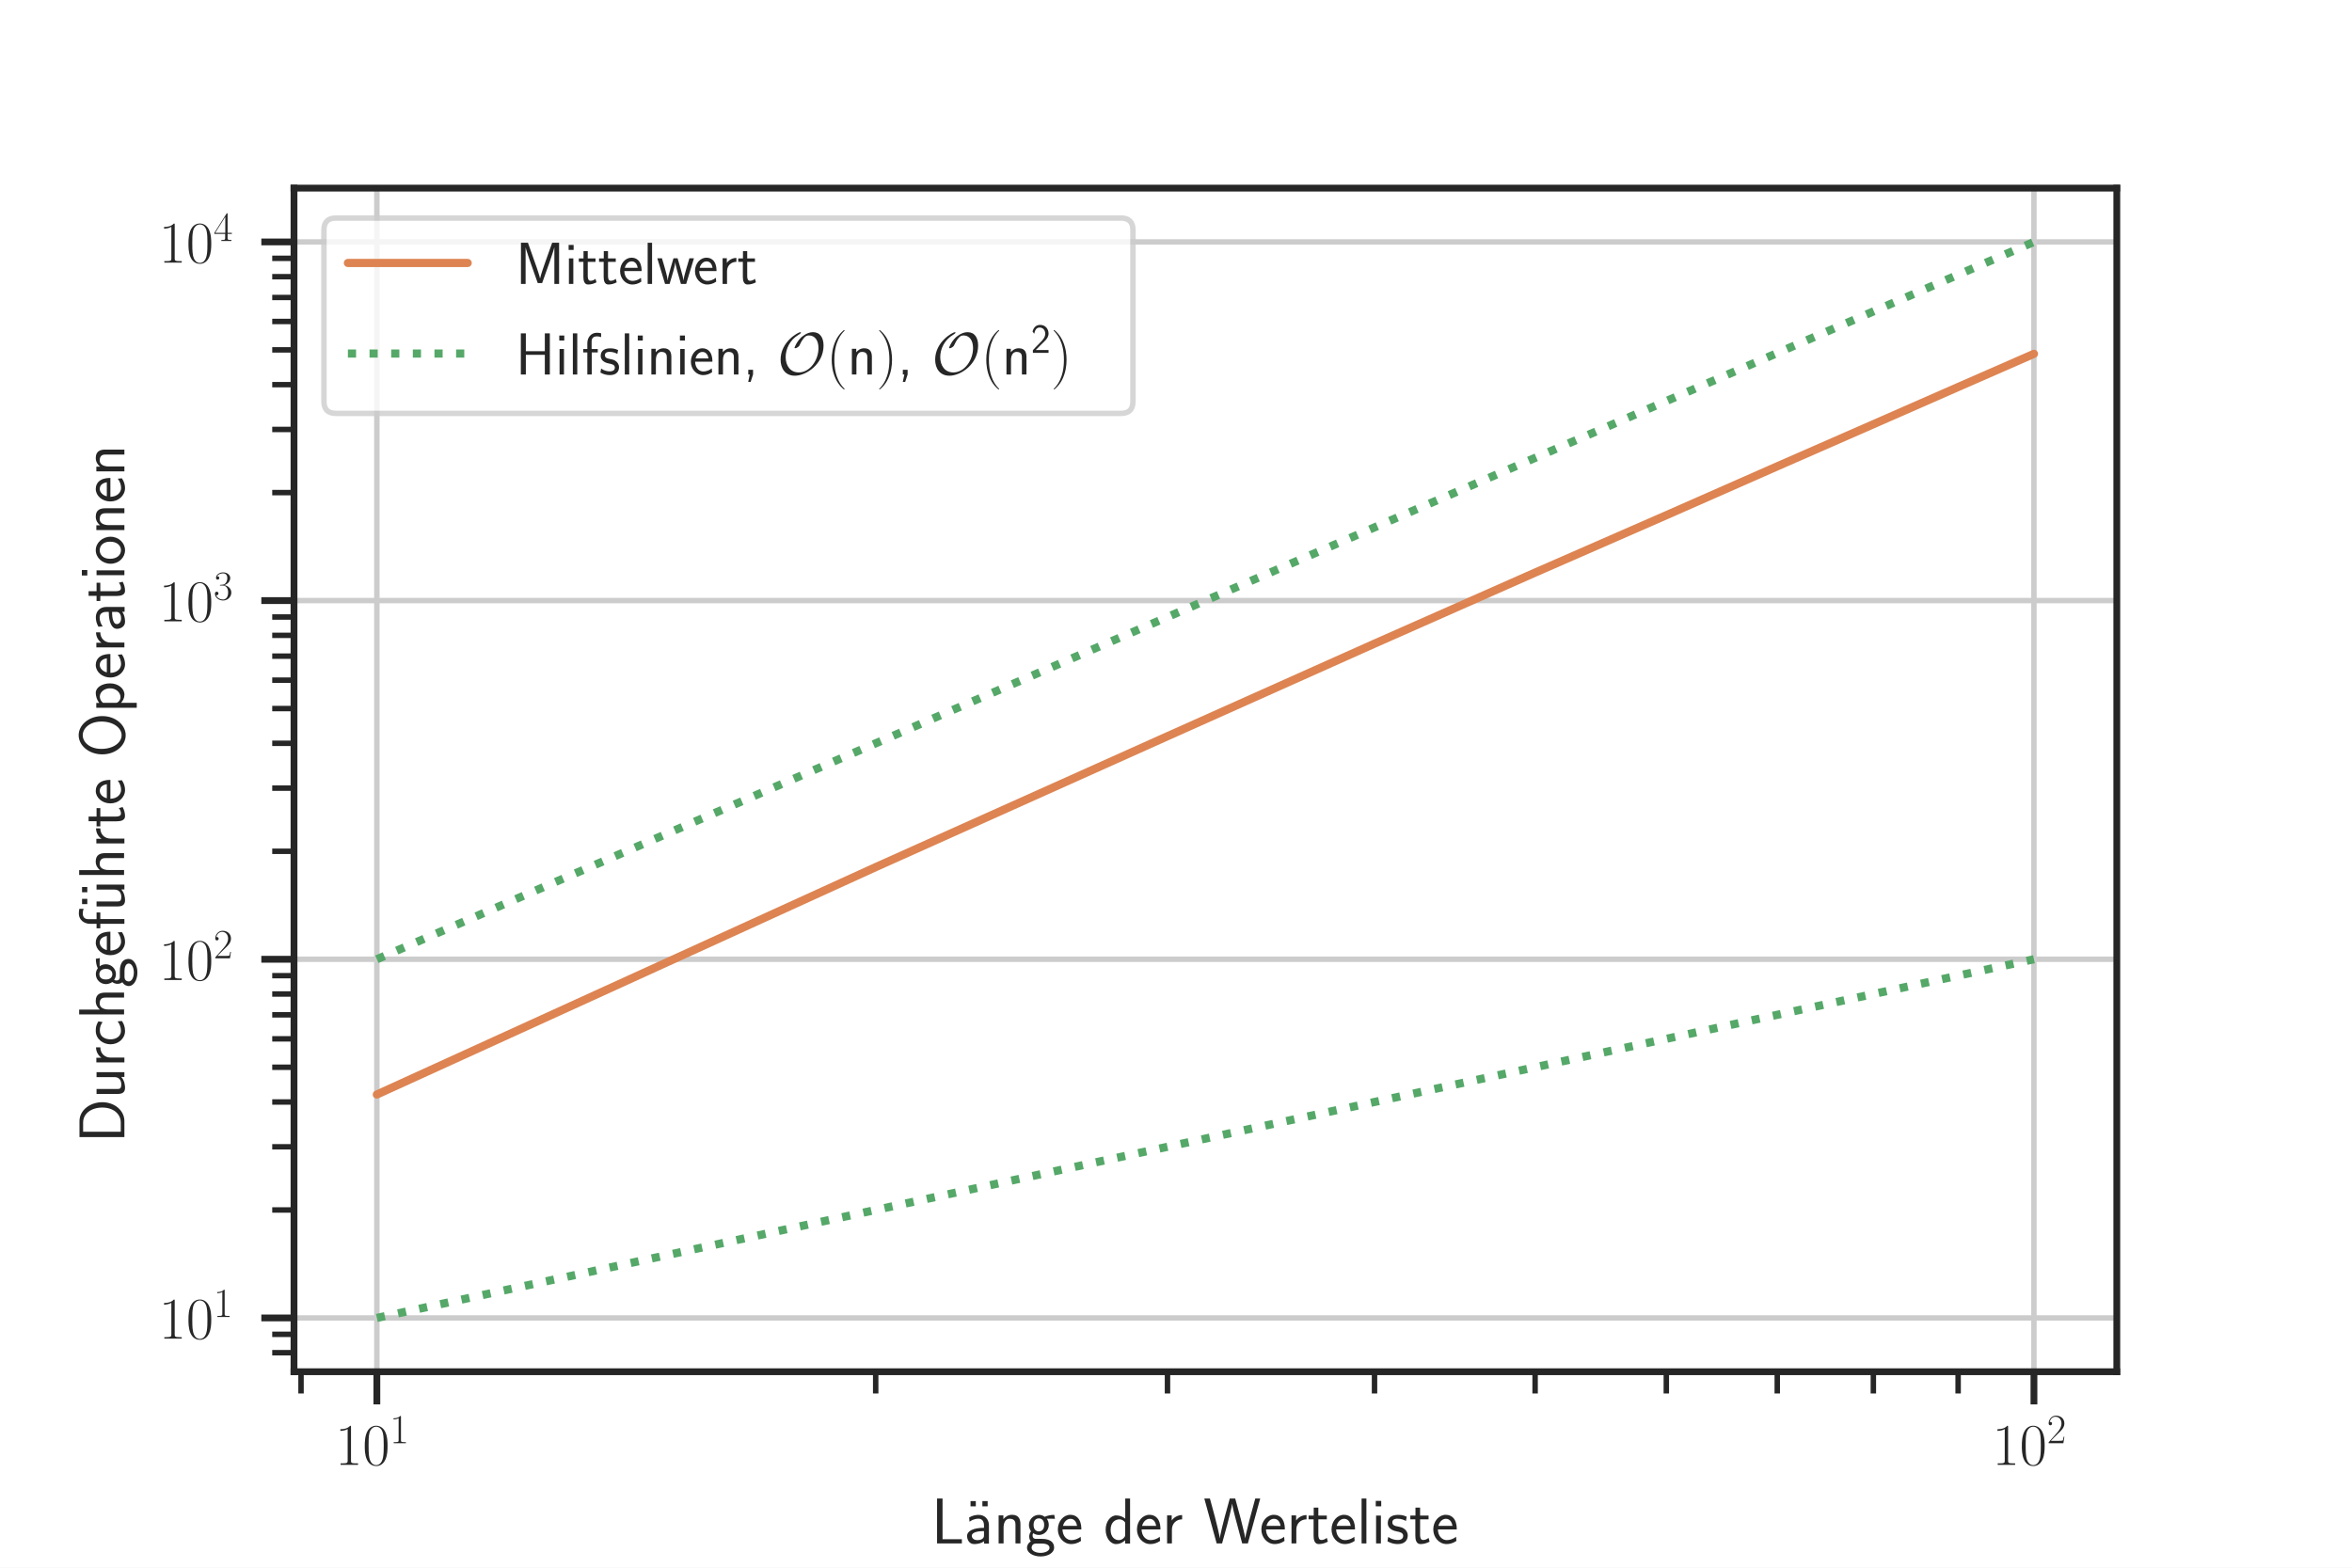
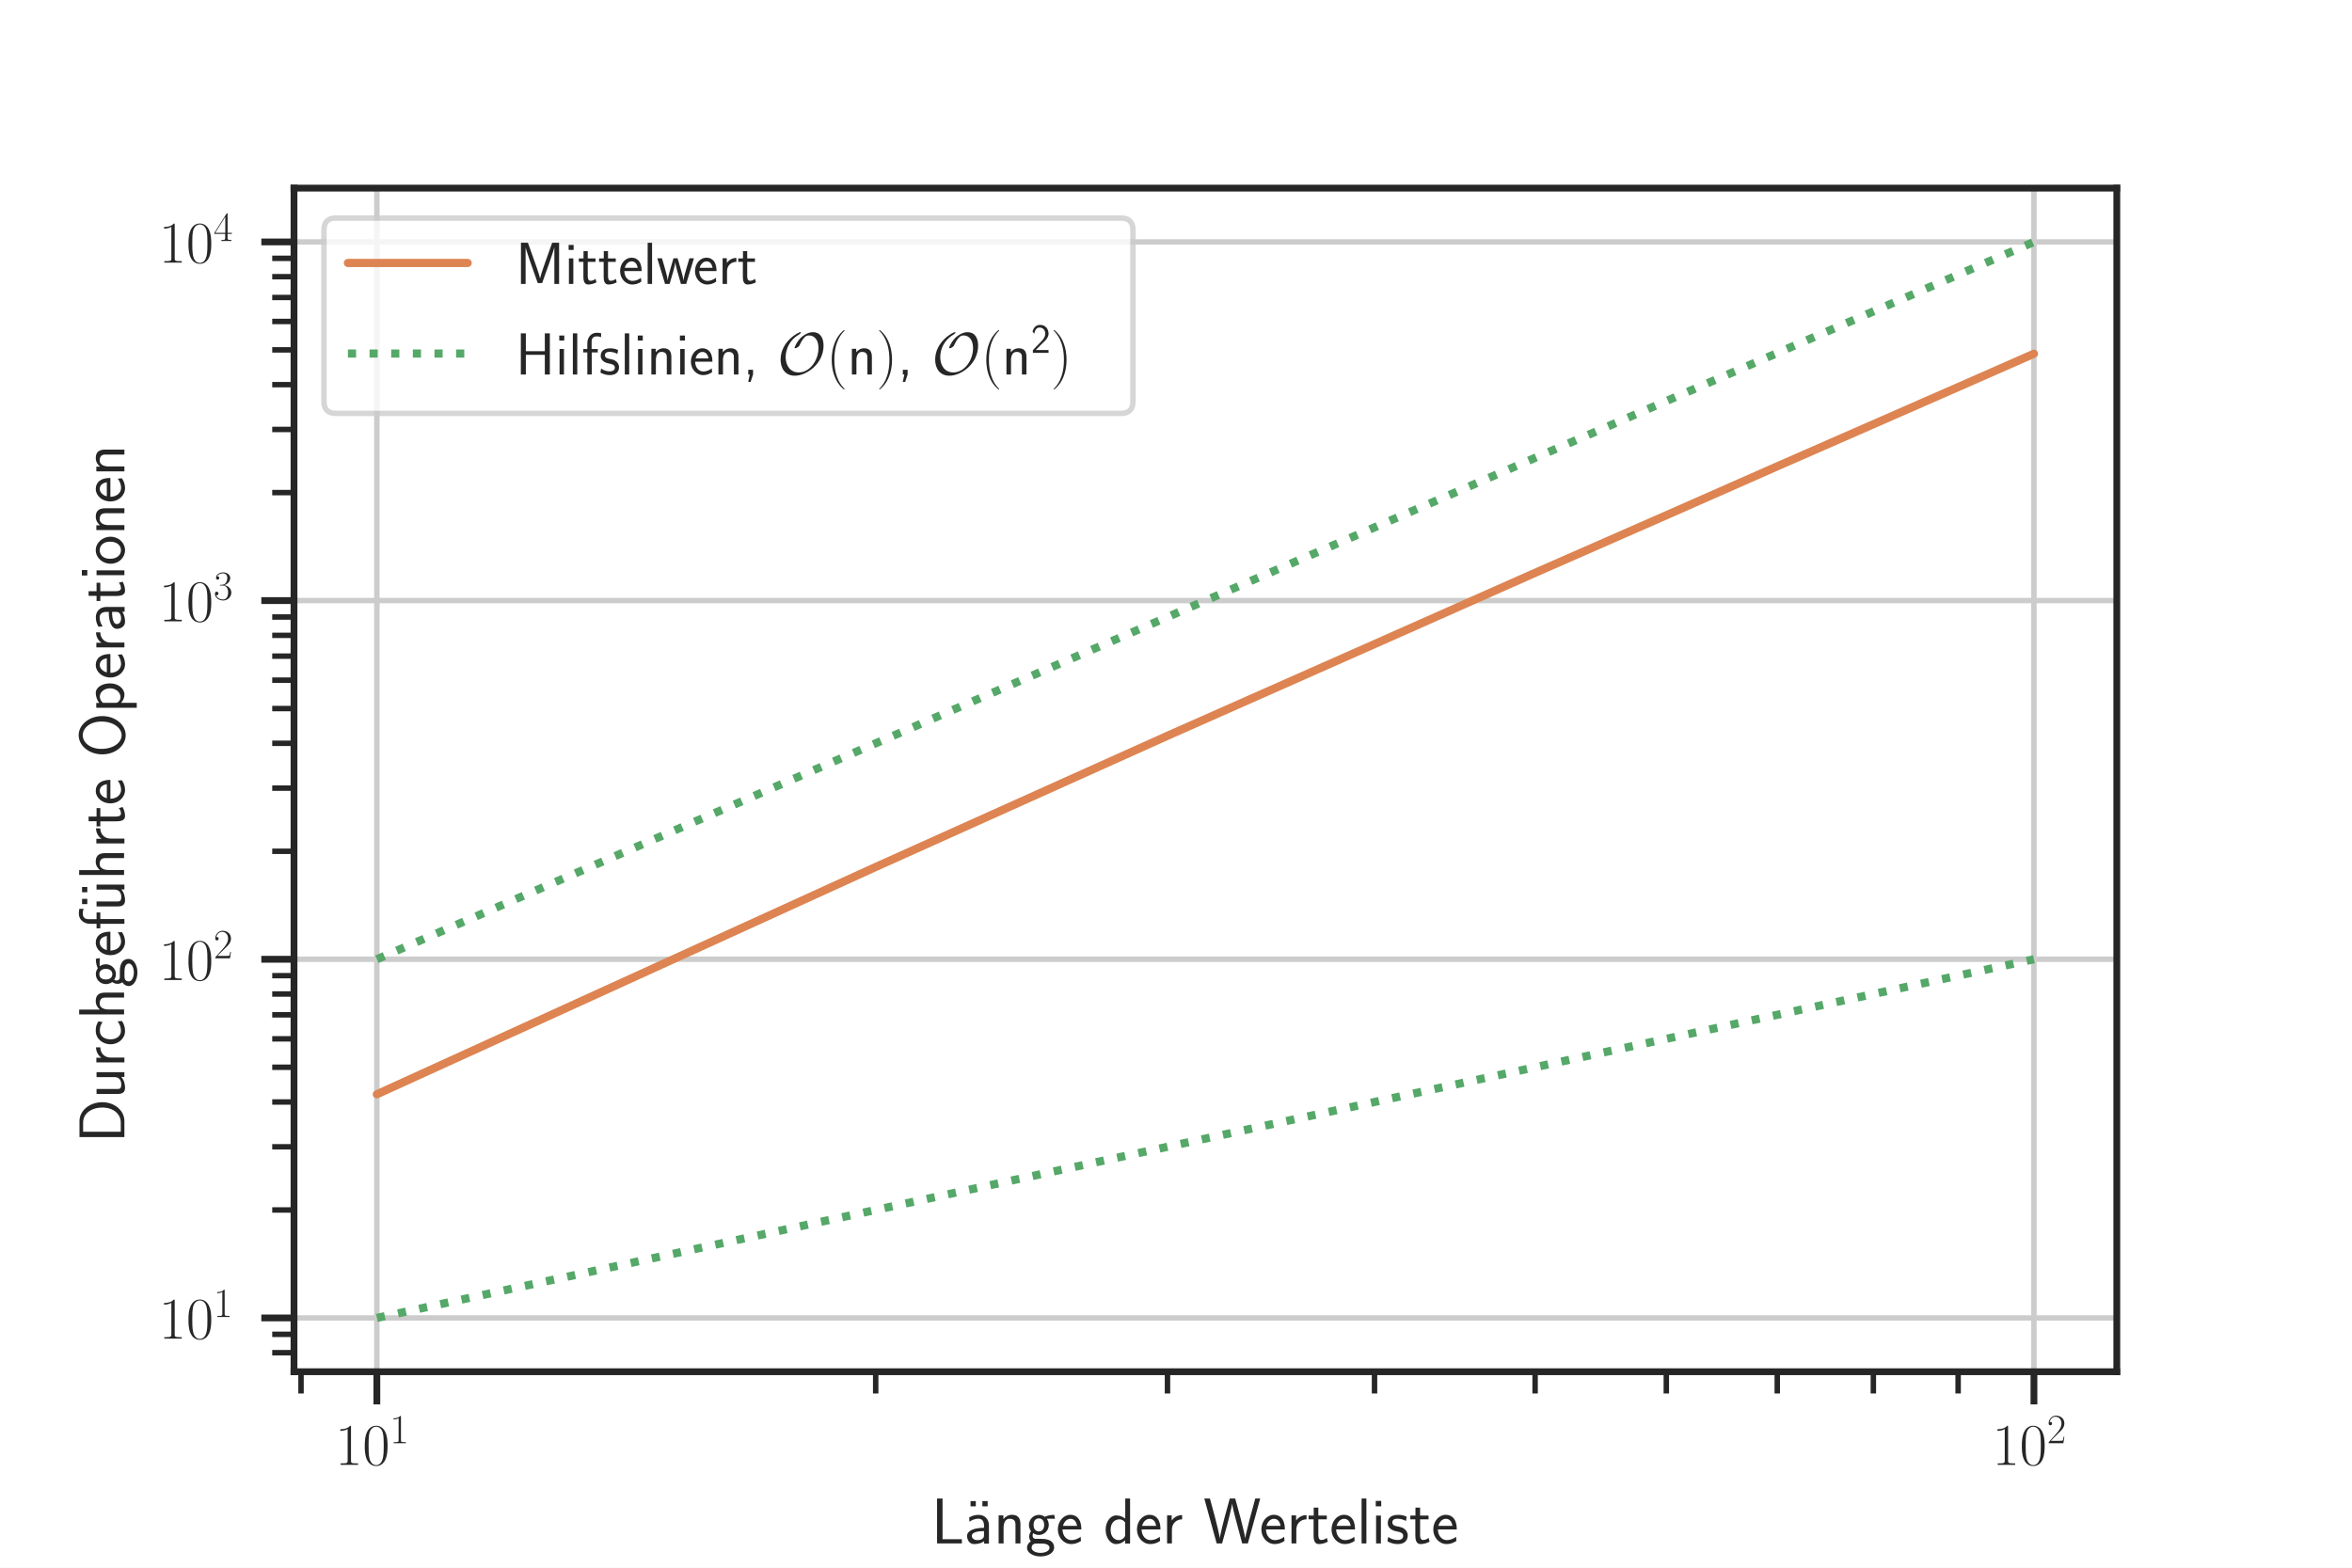
<svg xmlns="http://www.w3.org/2000/svg" xmlns:xlink="http://www.w3.org/1999/xlink" height="288pt" version="1.1" viewBox="0 0 432 288" width="432pt">
  <defs>
    <style type="text/css">*{stroke-linecap:butt;stroke-linejoin:round;}</style>
  </defs>
  <g id="figure_1">
    <g id="patch_1">
      <path d="M 0 288  L 432 288  L 432 0  L 0 0  z " style="fill:#ffffff;" />
    </g>
    <g id="axes_1">
      <g id="patch_2">
        <path d="M 54 252  L 388.8 252  L 388.8 34.56  L 54 34.56  z " style="fill:#ffffff;" />
      </g>
      <g id="matplotlib.axis_1">
        <g id="xtick_1">
          <g id="line2d_1">
-             <path clip-path="url(#p6e60dc38d6)" d="M 69.218 252  L 69.218 34.56  " style="fill:none;stroke:#cccccc;stroke-linecap:round;" />
+             <path clip-path="url(#pe0a741089b)" d="M 69.218 252  L 69.218 34.56  " style="fill:none;stroke:#cccccc;stroke-linecap:round;" />
          </g>
          <g id="line2d_2">
            <defs>
-               <path d="M 0 0  L 0 6  " id="mea64bf4561" style="stroke:#262626;stroke-width:1.25;" />
-             </defs>
-             <g>
-               <use style="fill:#262626;stroke:#262626;stroke-width:1.25;" x="69.218" xlink:href="#mea64bf4561" y="252" />
+               <path d="M 0 0  L 0 6  " id="md8e854a900" style="stroke:#262626;stroke-width:1.25;" />
+             </defs>
+             <g>
+               <use style="fill:#262626;stroke:#262626;stroke-width:1.25;" x="69.218" xlink:href="#md8e854a900" y="252" />
            </g>
          </g>
          <g id="text_1">
            <g style="fill:#262626;" transform="translate(61.55454 269.1103)scale(0.11 -0.11)">
              <defs>
                <path d="M 1702 4058  C 1702 4192 1696 4192 1606 4192  C 1357 3916 979 3827 621 3827  C 602 3827 570 3827 563 3808  C 557 3795 557 3782 557 3648  C 755 3648 1088 3686 1344 3839  L 1344 461  C 1344 236 1331 160 781 160  L 589 160  L 589 0  C 896 0 1216 0 1523 0  C 1830 0 2150 0 2458 0  L 2458 160  L 2266 160  C 1715 160 1702 230 1702 458  L 1702 4058  z " id="CMR17-31" transform="scale(0.015625)" />
                <path d="M 2688 2025  C 2688 2416 2682 3080 2413 3591  C 2176 4039 1798 4198 1466 4198  C 1158 4198 768 4058 525 3597  C 269 3118 243 2524 243 2025  C 243 1661 250 1106 448 619  C 723 -39 1216 -128 1466 -128  C 1760 -128 2208 -7 2470 600  C 2662 1042 2688 1559 2688 2025  z M 1466 -26  C 1056 -26 813 325 723 812  C 653 1188 653 1738 653 2096  C 653 2588 653 2997 736 3387  C 858 3929 1216 4096 1466 4096  C 1728 4096 2067 3923 2189 3400  C 2272 3036 2278 2607 2278 2096  C 2278 1680 2278 1169 2202 792  C 2067 95 1690 -26 1466 -26  z " id="CMR17-30" transform="scale(0.015625)" />
              </defs>
              <use transform="scale(0.996264)" xlink:href="#CMR17-31" />
              <use transform="translate(45.69048 0)scale(0.996264)" xlink:href="#CMR17-30" />
              <use transform="translate(91.38095 36.15364)scale(0.697382)" xlink:href="#CMR17-31" />
            </g>
          </g>
        </g>
        <g id="xtick_2">
          <g id="line2d_3">
-             <path clip-path="url(#p6e60dc38d6)" d="M 373.582 252  L 373.582 34.56  " style="fill:none;stroke:#cccccc;stroke-linecap:round;" />
+             <path clip-path="url(#pe0a741089b)" d="M 373.582 252  L 373.582 34.56  " style="fill:none;stroke:#cccccc;stroke-linecap:round;" />
          </g>
          <g id="line2d_4">
            <g>
-               <use style="fill:#262626;stroke:#262626;stroke-width:1.25;" x="373.582" xlink:href="#mea64bf4561" y="252" />
+               <use style="fill:#262626;stroke:#262626;stroke-width:1.25;" x="373.582" xlink:href="#md8e854a900" y="252" />
            </g>
          </g>
          <g id="text_2">
            <g style="fill:#262626;" transform="translate(365.9182 269.1103)scale(0.11 -0.11)">
              <defs>
                <path d="M 2669 989  L 2554 989  C 2490 536 2438 459 2413 420  C 2381 369 1920 369 1830 369  L 602 369  C 832 619 1280 1072 1824 1597  C 2214 1967 2669 2402 2669 3035  C 2669 3790 2067 4224 1395 4224  C 691 4224 262 3604 262 3030  C 262 2780 448 2748 525 2748  C 589 2748 781 2787 781 3010  C 781 3207 614 3264 525 3264  C 486 3264 448 3258 422 3245  C 544 3790 915 4058 1306 4058  C 1862 4058 2227 3617 2227 3035  C 2227 2479 1901 2000 1536 1584  L 262 146  L 262 0  L 2515 0  L 2669 989  z " id="CMR17-32" transform="scale(0.015625)" />
              </defs>
              <use transform="scale(0.996264)" xlink:href="#CMR17-31" />
              <use transform="translate(45.69048 0)scale(0.996264)" xlink:href="#CMR17-30" />
              <use transform="translate(91.38095 36.15364)scale(0.697382)" xlink:href="#CMR17-32" />
            </g>
          </g>
        </g>
        <g id="xtick_3">
          <g id="line2d_5">
            <defs>
-               <path d="M 0 0  L 0 4  " id="m36095fb823" style="stroke:#262626;" />
-             </defs>
-             <g>
-               <use style="fill:#262626;stroke:#262626;" x="55.291" xlink:href="#m36095fb823" y="252" />
+               <path d="M 0 0  L 0 4  " id="m1a5ccd79ff" style="stroke:#262626;" />
+             </defs>
+             <g>
+               <use style="fill:#262626;stroke:#262626;" x="55.291" xlink:href="#m1a5ccd79ff" y="252" />
            </g>
          </g>
        </g>
        <g id="xtick_4">
          <g id="line2d_6">
            <g>
-               <use style="fill:#262626;stroke:#262626;" x="160.841" xlink:href="#m36095fb823" y="252" />
+               <use style="fill:#262626;stroke:#262626;" x="160.841" xlink:href="#m1a5ccd79ff" y="252" />
            </g>
          </g>
        </g>
        <g id="xtick_5">
          <g id="line2d_7">
            <g>
-               <use style="fill:#262626;stroke:#262626;" x="214.437" xlink:href="#m36095fb823" y="252" />
+               <use style="fill:#262626;stroke:#262626;" x="214.437" xlink:href="#m1a5ccd79ff" y="252" />
            </g>
          </g>
        </g>
        <g id="xtick_6">
          <g id="line2d_8">
            <g>
-               <use style="fill:#262626;stroke:#262626;" x="252.463" xlink:href="#m36095fb823" y="252" />
+               <use style="fill:#262626;stroke:#262626;" x="252.463" xlink:href="#m1a5ccd79ff" y="252" />
            </g>
          </g>
        </g>
        <g id="xtick_7">
          <g id="line2d_9">
            <g>
-               <use style="fill:#262626;stroke:#262626;" x="281.959" xlink:href="#m36095fb823" y="252" />
+               <use style="fill:#262626;stroke:#262626;" x="281.959" xlink:href="#m1a5ccd79ff" y="252" />
            </g>
          </g>
        </g>
        <g id="xtick_8">
          <g id="line2d_10">
            <g>
-               <use style="fill:#262626;stroke:#262626;" x="306.059" xlink:href="#m36095fb823" y="252" />
+               <use style="fill:#262626;stroke:#262626;" x="306.059" xlink:href="#m1a5ccd79ff" y="252" />
            </g>
          </g>
        </g>
        <g id="xtick_9">
          <g id="line2d_11">
            <g>
-               <use style="fill:#262626;stroke:#262626;" x="326.435" xlink:href="#m36095fb823" y="252" />
+               <use style="fill:#262626;stroke:#262626;" x="326.435" xlink:href="#m1a5ccd79ff" y="252" />
            </g>
          </g>
        </g>
        <g id="xtick_10">
          <g id="line2d_12">
            <g>
-               <use style="fill:#262626;stroke:#262626;" x="344.086" xlink:href="#m36095fb823" y="252" />
+               <use style="fill:#262626;stroke:#262626;" x="344.086" xlink:href="#m1a5ccd79ff" y="252" />
            </g>
          </g>
        </g>
        <g id="xtick_11">
          <g id="line2d_13">
            <g>
-               <use style="fill:#262626;stroke:#262626;" x="359.655" xlink:href="#m36095fb823" y="252" />
+               <use style="fill:#262626;stroke:#262626;" x="359.655" xlink:href="#m1a5ccd79ff" y="252" />
            </g>
          </g>
        </g>
        <g id="text_3">
          <g style="fill:#262626;" transform="translate(171.063 283.5434)scale(0.12 -0.12)">
            <defs>
              <path d="M 1670 414  C 1594 414 1517 414 1440 414  L 1101 414  L 1101 4416  L 563 4416  L 563 0  L 3002 0  L 3002 414  L 1670 414  z " id="CMSS17-4c" transform="scale(0.015625)" />
              <path d="M 1178 4164  L 659 4164  L 659 3648  L 1178 3648  L 1178 4164  z M 2342 4164  L 1824 4164  L 1824 3648  L 2342 3648  L 2342 4164  z " id="CMSS17-7f" transform="scale(0.015625)" />
              <path d="M 2406 1791  C 2406 2392 1978 2808 1402 2808  C 1120 2808 813 2757 461 2553  L 499 2135  C 659 2248 934 2432 1395 2432  C 1722 2432 1920 2180 1920 1782  L 1920 1536  C 896 1536 256 1238 256 726  C 256 461 416 -64 947 -64  C 1043 -64 1562 -64 1933 217  L 1933 -19  L 2406 -19  L 2406 1791  z M 1920 816  C 1920 701 1920 548 1728 434  C 1562 325 1350 325 1261 325  C 941 325 723 511 723 744  C 723 1211 1722 1211 1920 1211  L 1920 816  z " id="CMSS17-61" transform="scale(0.015625)" />
              <path d="M 2618 1877  C 2618 2283 2522 2816 1798 2816  C 1389 2816 1120 2606 941 2389  L 941 2758  L 474 2758  L 474 0  L 960 0  L 960 1559  C 960 1964 1114 2428 1549 2428  C 2112 2428 2131 2048 2131 1829  L 2131 0  L 2618 0  L 2618 1877  z " id="CMSS17-6e" transform="scale(0.015625)" />
              <path d="M 2848 2808  C 2483 2808 2170 2738 1914 2617  C 1702 2777 1485 2808 1338 2808  C 781 2808 358 2349 358 1814  C 358 1468 550 1207 563 1195  C 448 1035 384 863 384 672  C 384 448 474 289 544 200  C 211 -3 166 -314 166 -435  C 166 -898 749 -1280 1498 -1280  C 2253 -1280 2835 -898 2835 -428  C 2835 448 1856 448 1587 448  L 1069 448  C 973 448 717 448 717 791  C 717 921 774 1004 781 1010  C 877 940 1075 832 1338 832  C 1869 832 2310 1278 2310 1827  C 2310 2132 2170 2355 2112 2432  L 2131 2432  C 2150 2432 2419 2432 2515 2432  C 2720 2432 2739 2429 2918 2419  L 2848 2808  z M 1338 1182  C 1120 1182 813 1315 813 1823  C 813 2375 1165 2464 1331 2464  C 1549 2464 1856 2331 1856 1823  C 1856 1271 1504 1182 1338 1182  z M 1581 -10  C 1734 -10 2381 -10 2381 -442  C 2381 -714 1984 -929 1504 -929  C 1018 -929 621 -720 621 -435  C 621 -403 621 -10 1062 -10  L 1581 -10  z " id="CMSS17-67" transform="scale(0.015625)" />
              <path d="M 2502 1377  C 2502 1590 2490 2003 2285 2345  C 2061 2713 1696 2816 1421 2816  C 755 2816 192 2188 192 1375  C 192 582 774 -64 1510 -64  C 1798 -64 2150 19 2470 248  C 2470 274 2458 414 2451 420  C 2451 433 2432 630 2432 656  C 2125 407 1773 325 1517 325  C 1107 325 666 667 646 1377  L 2502 1377  z M 698 1728  C 781 2084 1062 2421 1421 2421  C 1517 2421 1965 2421 2080 1728  L 698 1728  z " id="CMSS17-65" transform="scale(0.015625)" />
              <path d="M 2611 4416  L 2138 4416  L 2138 2438  C 1939 2603 1613 2756 1254 2756  C 672 2756 211 2131 211 1347  C 211 562 666 -64 1235 -64  C 1677 -64 1971 172 2125 306  L 2125 -13  L 2611 -13  L 2611 4416  z M 2125 836  C 2125 747 2125 653 1926 482  C 1798 375 1645 325 1498 325  C 1152 325 698 576 698 1340  C 698 2134 1210 2368 1562 2368  C 1798 2368 1990 2254 2125 2065  L 2125 836  z " id="CMSS17-64" transform="scale(0.015625)" />
              <path d="M 954 1363  C 954 1965 1395 2368 1958 2368  L 1958 2789  C 1549 2789 1165 2585 934 2253  L 934 2758  L 480 2758  L 480 0  L 954 0  L 954 1363  z " id="CMSS17-72" transform="scale(0.015625)" />
              <path d="M 5581 4416  L 5094 4416  L 4557 2437  C 4474 2118 4397 1801 4320 1482  C 4205 1011 4122 681 4109 515  L 4102 515  C 4090 687 4006 1049 3904 1457  C 3827 1795 3744 2131 3654 2462  L 3123 4416  L 2586 4416  L 2080 2562  L 1824 1549  C 1632 747 1626 632 1613 505  L 1606 505  C 1606 543 1581 753 1402 1498  C 1312 1868 1222 2244 1126 2601  L 634 4416  L 83 4416  L 1299 0  L 1830 0  L 2336 1839  L 2592 2851  C 2765 3564 2803 3742 2816 3901  L 2822 3901  C 2822 3876 2880 3474 3130 2545  L 3808 0  L 4365 0  L 5581 4416  z " id="CMSS17-57" transform="scale(0.015625)" />
              <path d="M 1069 2368  L 1901 2368  L 1901 2737  L 1069 2737  L 1069 3520  L 614 3520  L 614 2737  L 109 2737  L 109 2368  L 602 2368  L 602 749  C 602 384 685 -64 1107 -64  C 1427 -64 1722 25 2003 172  L 1901 548  C 1747 414 1562 337 1363 337  C 1082 337 1069 696 1069 856  L 1069 2368  z " id="CMSS17-74" transform="scale(0.015625)" />
              <path d="M 947 4416  L 474 4416  L 474 0  L 947 0  L 947 4416  z " id="CMSS17-6c" transform="scale(0.015625)" />
              <path d="M 979 4183  L 442 4183  L 442 3648  L 979 3648  L 979 4183  z M 947 2739  L 474 2739  L 474 0  L 947 0  L 947 2739  z " id="CMSS17-69" transform="scale(0.015625)" />
              <path d="M 2061 2627  C 1683 2807 1389 2807 1197 2807  C 742 2807 198 2648 198 2003  C 198 1359 902 1218 1094 1179  C 1389 1122 1715 1058 1715 740  C 1715 337 1254 337 1171 337  C 915 337 563 407 243 638  L 166 210  C 531 0 883 -64 1178 -64  C 1965 -64 2163 416 2163 781  C 2163 1094 1984 1305 1862 1401  C 1651 1568 1574 1587 1050 1696  C 960 1709 646 1779 646 2066  C 646 2432 1050 2432 1139 2432  C 1555 2432 1811 2303 1984 2208  L 2061 2627  z " id="CMSS17-73" transform="scale(0.015625)" />
            </defs>
            <use transform="scale(0.996264)" xlink:href="#CMSS17-4c" />
            <use transform="translate(49.72625 0)scale(0.996264)" xlink:href="#CMSS17-7f" />
            <use transform="translate(50.68711 0)scale(0.996264)" xlink:href="#CMSS17-61" />
            <use transform="translate(95.60903 0)scale(0.996264)" xlink:href="#CMSS17-6e" />
            <use transform="translate(143.814 0)scale(0.996264)" xlink:href="#CMSS17-67" />
            <use transform="translate(190.6576 0)scale(0.996264)" xlink:href="#CMSS17-65" />
            <use transform="translate(263.5255 0)scale(0.996264)" xlink:href="#CMSS17-64" />
            <use transform="translate(311.7305 0)scale(0.996264)" xlink:href="#CMSS17-65" />
            <use transform="translate(353.3693 0)scale(0.996264)" xlink:href="#CMSS17-72" />
            <use transform="translate(416.5082 0)scale(0.996264)" xlink:href="#CMSS17-57" />
            <use transform="translate(502.1479 0)scale(0.996264)" xlink:href="#CMSS17-65" />
            <use transform="translate(543.7867 0)scale(0.996264)" xlink:href="#CMSS17-72" />
            <use transform="translate(575.6965 0)scale(0.996264)" xlink:href="#CMSS17-74" />
            <use transform="translate(609.5281 0)scale(0.996264)" xlink:href="#CMSS17-65" />
            <use transform="translate(651.1669 0)scale(0.996264)" xlink:href="#CMSS17-6c" />
            <use transform="translate(673.3476 0)scale(0.996264)" xlink:href="#CMSS17-69" />
            <use transform="translate(695.5283 0)scale(0.996264)" xlink:href="#CMSS17-73" />
            <use transform="translate(731.4419 0)scale(0.996264)" xlink:href="#CMSS17-74" />
            <use transform="translate(765.2734 0)scale(0.996264)" xlink:href="#CMSS17-65" />
          </g>
        </g>
      </g>
      <g id="matplotlib.axis_2">
        <g id="ytick_1">
          <g id="line2d_14">
-             <path clip-path="url(#p6e60dc38d6)" d="M 54 242.116  L 388.8 242.116  " style="fill:none;stroke:#cccccc;stroke-linecap:round;" />
+             <path clip-path="url(#pe0a741089b)" d="M 54 242.116  L 388.8 242.116  " style="fill:none;stroke:#cccccc;stroke-linecap:round;" />
          </g>
          <g id="line2d_15">
            <defs>
-               <path d="M 0 0  L -6 0  " id="m2f9dcbd43b" style="stroke:#262626;stroke-width:1.25;" />
-             </defs>
-             <g>
-               <use style="fill:#262626;stroke:#262626;stroke-width:1.25;" x="54" xlink:href="#m2f9dcbd43b" y="242.116" />
+               <path d="M 0 0  L -6 0  " id="m1e3e754505" style="stroke:#262626;stroke-width:1.25;" />
+             </defs>
+             <g>
+               <use style="fill:#262626;stroke:#262626;stroke-width:1.25;" x="54" xlink:href="#m1e3e754505" y="242.116" />
            </g>
          </g>
          <g id="text_4">
            <g style="fill:#262626;" transform="translate(29.17273 245.9215)scale(0.11 -0.11)">
              <use transform="scale(0.996264)" xlink:href="#CMR17-31" />
              <use transform="translate(45.69048 0)scale(0.996264)" xlink:href="#CMR17-30" />
              <use transform="translate(91.38095 36.15364)scale(0.697382)" xlink:href="#CMR17-31" />
            </g>
          </g>
        </g>
        <g id="ytick_2">
          <g id="line2d_16">
-             <path clip-path="url(#p6e60dc38d6)" d="M 54 176.225  L 388.8 176.225  " style="fill:none;stroke:#cccccc;stroke-linecap:round;" />
+             <path clip-path="url(#pe0a741089b)" d="M 54 176.225  L 388.8 176.225  " style="fill:none;stroke:#cccccc;stroke-linecap:round;" />
          </g>
          <g id="line2d_17">
            <g>
-               <use style="fill:#262626;stroke:#262626;stroke-width:1.25;" x="54" xlink:href="#m2f9dcbd43b" y="176.225" />
+               <use style="fill:#262626;stroke:#262626;stroke-width:1.25;" x="54" xlink:href="#m1e3e754505" y="176.225" />
            </g>
          </g>
          <g id="text_5">
            <g style="fill:#262626;" transform="translate(29.17273 180.0306)scale(0.11 -0.11)">
              <use transform="scale(0.996264)" xlink:href="#CMR17-31" />
              <use transform="translate(45.69048 0)scale(0.996264)" xlink:href="#CMR17-30" />
              <use transform="translate(91.38095 36.15364)scale(0.697382)" xlink:href="#CMR17-32" />
            </g>
          </g>
        </g>
        <g id="ytick_3">
          <g id="line2d_18">
-             <path clip-path="url(#p6e60dc38d6)" d="M 54 110.335  L 388.8 110.335  " style="fill:none;stroke:#cccccc;stroke-linecap:round;" />
+             <path clip-path="url(#pe0a741089b)" d="M 54 110.335  L 388.8 110.335  " style="fill:none;stroke:#cccccc;stroke-linecap:round;" />
          </g>
          <g id="line2d_19">
            <g>
-               <use style="fill:#262626;stroke:#262626;stroke-width:1.25;" x="54" xlink:href="#m2f9dcbd43b" y="110.335" />
+               <use style="fill:#262626;stroke:#262626;stroke-width:1.25;" x="54" xlink:href="#m1e3e754505" y="110.335" />
            </g>
          </g>
          <g id="text_6">
            <g style="fill:#262626;" transform="translate(29.17273 114.1397)scale(0.11 -0.11)">
              <defs>
                <path d="M 1414 2157  C 1984 2157 2234 1662 2234 1090  C 2234 320 1824 25 1453 25  C 1114 25 563 194 390 693  C 422 680 454 680 486 680  C 640 680 755 782 755 948  C 755 1133 614 1216 486 1216  C 378 1216 211 1165 211 926  C 211 335 787 -128 1466 -128  C 2176 -128 2720 430 2720 1085  C 2720 1707 2208 2157 1600 2227  C 2086 2328 2554 2756 2554 3329  C 2554 3820 2048 4179 1472 4179  C 890 4179 378 3829 378 3329  C 378 3110 544 3072 627 3072  C 762 3072 877 3155 877 3321  C 877 3486 762 3569 627 3569  C 602 3569 570 3569 544 3557  C 730 3959 1235 4032 1459 4032  C 1683 4032 2106 3925 2106 3320  C 2106 3143 2080 2828 1862 2550  C 1670 2304 1453 2304 1242 2284  C 1210 2284 1062 2269 1037 2269  C 992 2263 966 2257 966 2208  C 966 2163 973 2157 1101 2157  L 1414 2157  z " id="CMR17-33" transform="scale(0.015625)" />
              </defs>
              <use transform="scale(0.996264)" xlink:href="#CMR17-31" />
              <use transform="translate(45.69048 0)scale(0.996264)" xlink:href="#CMR17-30" />
              <use transform="translate(91.38095 36.15364)scale(0.697382)" xlink:href="#CMR17-33" />
            </g>
          </g>
        </g>
        <g id="ytick_4">
          <g id="line2d_20">
-             <path clip-path="url(#p6e60dc38d6)" d="M 54 44.444  L 388.8 44.444  " style="fill:none;stroke:#cccccc;stroke-linecap:round;" />
+             <path clip-path="url(#pe0a741089b)" d="M 54 44.444  L 388.8 44.444  " style="fill:none;stroke:#cccccc;stroke-linecap:round;" />
          </g>
          <g id="line2d_21">
            <g>
-               <use style="fill:#262626;stroke:#262626;stroke-width:1.25;" x="54" xlink:href="#m2f9dcbd43b" y="44.444" />
+               <use style="fill:#262626;stroke:#262626;stroke-width:1.25;" x="54" xlink:href="#m1e3e754505" y="44.444" />
            </g>
          </g>
          <g id="text_7">
            <g style="fill:#262626;" transform="translate(29.17273 48.24881)scale(0.11 -0.11)">
              <defs>
                <path d="M 2150 4122  C 2150 4256 2144 4256 2029 4256  L 128 1254  L 128 1088  L 1779 1088  L 1779 457  C 1779 224 1766 160 1318 160  L 1197 160  L 1197 0  C 1402 0 1747 0 1965 0  C 2182 0 2528 0 2733 0  L 2733 160  L 2611 160  C 2163 160 2150 224 2150 457  L 2150 1088  L 2803 1088  L 2803 1254  L 2150 1254  L 2150 4122  z M 1798 3703  L 1798 1254  L 256 1254  L 1798 3703  z " id="CMR17-34" transform="scale(0.015625)" />
              </defs>
              <use transform="scale(0.996264)" xlink:href="#CMR17-31" />
              <use transform="translate(45.69048 0)scale(0.996264)" xlink:href="#CMR17-30" />
              <use transform="translate(91.38095 36.15364)scale(0.697382)" xlink:href="#CMR17-34" />
            </g>
          </g>
        </g>
        <g id="ytick_5">
          <g id="line2d_22">
            <defs>
-               <path d="M 0 0  L -4 0  " id="m379eadd51d" style="stroke:#262626;" />
-             </defs>
-             <g>
-               <use style="fill:#262626;stroke:#262626;" x="54" xlink:href="#m379eadd51d" y="248.502" />
+               <path d="M 0 0  L -4 0  " id="ma1b5a7e8aa" style="stroke:#262626;" />
+             </defs>
+             <g>
+               <use style="fill:#262626;stroke:#262626;" x="54" xlink:href="#ma1b5a7e8aa" y="248.502" />
            </g>
          </g>
        </g>
        <g id="ytick_6">
          <g id="line2d_23">
            <g>
-               <use style="fill:#262626;stroke:#262626;" x="54" xlink:href="#m379eadd51d" y="245.131" />
+               <use style="fill:#262626;stroke:#262626;" x="54" xlink:href="#ma1b5a7e8aa" y="245.131" />
            </g>
          </g>
        </g>
        <g id="ytick_7">
          <g id="line2d_24">
            <g>
-               <use style="fill:#262626;stroke:#262626;" x="54" xlink:href="#m379eadd51d" y="222.281" />
+               <use style="fill:#262626;stroke:#262626;" x="54" xlink:href="#ma1b5a7e8aa" y="222.281" />
            </g>
          </g>
        </g>
        <g id="ytick_8">
          <g id="line2d_25">
            <g>
-               <use style="fill:#262626;stroke:#262626;" x="54" xlink:href="#m379eadd51d" y="210.678" />
+               <use style="fill:#262626;stroke:#262626;" x="54" xlink:href="#ma1b5a7e8aa" y="210.678" />
            </g>
          </g>
        </g>
        <g id="ytick_9">
          <g id="line2d_26">
            <g>
-               <use style="fill:#262626;stroke:#262626;" x="54" xlink:href="#m379eadd51d" y="202.446" />
+               <use style="fill:#262626;stroke:#262626;" x="54" xlink:href="#ma1b5a7e8aa" y="202.446" />
            </g>
          </g>
        </g>
        <g id="ytick_10">
          <g id="line2d_27">
            <g>
-               <use style="fill:#262626;stroke:#262626;" x="54" xlink:href="#m379eadd51d" y="196.061" />
+               <use style="fill:#262626;stroke:#262626;" x="54" xlink:href="#ma1b5a7e8aa" y="196.061" />
            </g>
          </g>
        </g>
        <g id="ytick_11">
          <g id="line2d_28">
            <g>
-               <use style="fill:#262626;stroke:#262626;" x="54" xlink:href="#m379eadd51d" y="190.843" />
+               <use style="fill:#262626;stroke:#262626;" x="54" xlink:href="#ma1b5a7e8aa" y="190.843" />
            </g>
          </g>
        </g>
        <g id="ytick_12">
          <g id="line2d_29">
            <g>
-               <use style="fill:#262626;stroke:#262626;" x="54" xlink:href="#m379eadd51d" y="186.432" />
+               <use style="fill:#262626;stroke:#262626;" x="54" xlink:href="#ma1b5a7e8aa" y="186.432" />
            </g>
          </g>
        </g>
        <g id="ytick_13">
          <g id="line2d_30">
            <g>
-               <use style="fill:#262626;stroke:#262626;" x="54" xlink:href="#m379eadd51d" y="182.611" />
+               <use style="fill:#262626;stroke:#262626;" x="54" xlink:href="#ma1b5a7e8aa" y="182.611" />
            </g>
          </g>
        </g>
        <g id="ytick_14">
          <g id="line2d_31">
            <g>
-               <use style="fill:#262626;stroke:#262626;" x="54" xlink:href="#m379eadd51d" y="179.24" />
+               <use style="fill:#262626;stroke:#262626;" x="54" xlink:href="#ma1b5a7e8aa" y="179.24" />
            </g>
          </g>
        </g>
        <g id="ytick_15">
          <g id="line2d_32">
            <g>
-               <use style="fill:#262626;stroke:#262626;" x="54" xlink:href="#m379eadd51d" y="156.39" />
+               <use style="fill:#262626;stroke:#262626;" x="54" xlink:href="#ma1b5a7e8aa" y="156.39" />
            </g>
          </g>
        </g>
        <g id="ytick_16">
          <g id="line2d_33">
            <g>
-               <use style="fill:#262626;stroke:#262626;" x="54" xlink:href="#m379eadd51d" y="144.788" />
+               <use style="fill:#262626;stroke:#262626;" x="54" xlink:href="#ma1b5a7e8aa" y="144.788" />
            </g>
          </g>
        </g>
        <g id="ytick_17">
          <g id="line2d_34">
            <g>
-               <use style="fill:#262626;stroke:#262626;" x="54" xlink:href="#m379eadd51d" y="136.555" />
+               <use style="fill:#262626;stroke:#262626;" x="54" xlink:href="#ma1b5a7e8aa" y="136.555" />
            </g>
          </g>
        </g>
        <g id="ytick_18">
          <g id="line2d_35">
            <g>
-               <use style="fill:#262626;stroke:#262626;" x="54" xlink:href="#m379eadd51d" y="130.17" />
+               <use style="fill:#262626;stroke:#262626;" x="54" xlink:href="#ma1b5a7e8aa" y="130.17" />
            </g>
          </g>
        </g>
        <g id="ytick_19">
          <g id="line2d_36">
            <g>
-               <use style="fill:#262626;stroke:#262626;" x="54" xlink:href="#m379eadd51d" y="124.952" />
+               <use style="fill:#262626;stroke:#262626;" x="54" xlink:href="#ma1b5a7e8aa" y="124.952" />
            </g>
          </g>
        </g>
        <g id="ytick_20">
          <g id="line2d_37">
            <g>
-               <use style="fill:#262626;stroke:#262626;" x="54" xlink:href="#m379eadd51d" y="120.541" />
+               <use style="fill:#262626;stroke:#262626;" x="54" xlink:href="#ma1b5a7e8aa" y="120.541" />
            </g>
          </g>
        </g>
        <g id="ytick_21">
          <g id="line2d_38">
            <g>
-               <use style="fill:#262626;stroke:#262626;" x="54" xlink:href="#m379eadd51d" y="116.72" />
+               <use style="fill:#262626;stroke:#262626;" x="54" xlink:href="#ma1b5a7e8aa" y="116.72" />
            </g>
          </g>
        </g>
        <g id="ytick_22">
          <g id="line2d_39">
            <g>
-               <use style="fill:#262626;stroke:#262626;" x="54" xlink:href="#m379eadd51d" y="113.35" />
+               <use style="fill:#262626;stroke:#262626;" x="54" xlink:href="#ma1b5a7e8aa" y="113.35" />
            </g>
          </g>
        </g>
        <g id="ytick_23">
          <g id="line2d_40">
            <g>
-               <use style="fill:#262626;stroke:#262626;" x="54" xlink:href="#m379eadd51d" y="90.499" />
+               <use style="fill:#262626;stroke:#262626;" x="54" xlink:href="#ma1b5a7e8aa" y="90.499" />
            </g>
          </g>
        </g>
        <g id="ytick_24">
          <g id="line2d_41">
            <g>
-               <use style="fill:#262626;stroke:#262626;" x="54" xlink:href="#m379eadd51d" y="78.897" />
+               <use style="fill:#262626;stroke:#262626;" x="54" xlink:href="#ma1b5a7e8aa" y="78.897" />
            </g>
          </g>
        </g>
        <g id="ytick_25">
          <g id="line2d_42">
            <g>
-               <use style="fill:#262626;stroke:#262626;" x="54" xlink:href="#m379eadd51d" y="70.664" />
+               <use style="fill:#262626;stroke:#262626;" x="54" xlink:href="#ma1b5a7e8aa" y="70.664" />
            </g>
          </g>
        </g>
        <g id="ytick_26">
          <g id="line2d_43">
            <g>
-               <use style="fill:#262626;stroke:#262626;" x="54" xlink:href="#m379eadd51d" y="64.279" />
+               <use style="fill:#262626;stroke:#262626;" x="54" xlink:href="#ma1b5a7e8aa" y="64.279" />
            </g>
          </g>
        </g>
        <g id="ytick_27">
          <g id="line2d_44">
            <g>
-               <use style="fill:#262626;stroke:#262626;" x="54" xlink:href="#m379eadd51d" y="59.061" />
+               <use style="fill:#262626;stroke:#262626;" x="54" xlink:href="#ma1b5a7e8aa" y="59.061" />
            </g>
          </g>
        </g>
        <g id="ytick_28">
          <g id="line2d_45">
            <g>
-               <use style="fill:#262626;stroke:#262626;" x="54" xlink:href="#m379eadd51d" y="54.65" />
+               <use style="fill:#262626;stroke:#262626;" x="54" xlink:href="#ma1b5a7e8aa" y="54.65" />
            </g>
          </g>
        </g>
        <g id="ytick_29">
          <g id="line2d_46">
            <g>
-               <use style="fill:#262626;stroke:#262626;" x="54" xlink:href="#m379eadd51d" y="50.829" />
+               <use style="fill:#262626;stroke:#262626;" x="54" xlink:href="#ma1b5a7e8aa" y="50.829" />
            </g>
          </g>
        </g>
        <g id="ytick_30">
          <g id="line2d_47">
            <g>
-               <use style="fill:#262626;stroke:#262626;" x="54" xlink:href="#m379eadd51d" y="47.459" />
+               <use style="fill:#262626;stroke:#262626;" x="54" xlink:href="#ma1b5a7e8aa" y="47.459" />
            </g>
          </g>
        </g>
        <g id="text_8">
          <g style="fill:#262626;" transform="translate(22.84813 209.9597)rotate(-90)scale(0.12 -0.12)">
            <defs>
              <path d="M 570 4416  L 570 0  L 2144 0  C 3194 0 4000 980 4000 2170  C 4000 3398 3194 4416 2144 4416  L 570 4416  z M 1094 357  L 1094 4059  L 2003 4059  C 2861 4059 3475 3277 3475 2170  C 3475 1107 2867 357 2003 357  L 1094 357  z " id="CMSS17-44" transform="scale(0.015625)" />
              <path d="M 2618 2739  L 2131 2739  L 2131 972  C 2131 498 1786 306 1421 306  C 998 306 960 447 960 709  L 960 2739  L 474 2739  L 474 678  C 474 179 646 -64 1088 -64  C 1306 -64 1798 -13 2144 306  L 2144 0  L 2618 0  L 2618 2739  z " id="CMSS17-75" transform="scale(0.015625)" />
              <path d="M 2464 2541  C 2464 2585 2170 2714 2093 2739  C 1882 2816 1613 2816 1542 2816  C 710 2816 211 2093 211 1363  C 211 595 768 -64 1517 -64  C 1946 -64 2253 76 2502 242  L 2464 664  C 2189 453 1869 337 1523 337  C 1024 337 698 774 698 1369  C 698 1831 909 2414 1549 2414  C 1901 2414 2099 2343 2394 2145  L 2464 2541  z " id="CMSS17-63" transform="scale(0.015625)" />
              <path d="M 2618 1891  C 2618 2292 2522 2820 1798 2820  C 1395 2820 1133 2623 947 2407  L 947 4448  L 474 4448  L 474 32  L 960 32  L 960 1573  C 960 1973 1114 2432 1549 2432  C 2112 2432 2131 2056 2131 1839  L 2131 32  L 2618 32  L 2618 1891  z " id="CMSS17-68" transform="scale(0.015625)" />
              <path d="M 1075 2368  L 1722 2368  L 1722 2737  L 1062 2737  L 1062 3559  C 1062 4014 1408 4092 1606 4092  C 1670 4092 1850 4092 2080 4009  L 2080 4429  C 1933 4461 1754 4480 1613 4480  C 1018 4480 602 3993 602 3359  L 602 2737  L 160 2737  L 160 2368  L 602 2368  L 602 0  L 1075 0  L 1075 2368  z " id="CMSS17-66" transform="scale(0.015625)" />
              <path d="M 4096 2178  C 4096 3503 3219 4497 2214 4497  C 1210 4497 333 3497 333 2178  C 333 847 1222 -128 2214 -128  C 3206 -128 4096 847 4096 2178  z M 2214 273  C 1510 273 870 1057 870 2261  C 870 3433 1549 4096 2214 4096  C 2880 4096 3558 3433 3558 2261  C 3558 1051 2912 273 2214 273  z " id="CMSS17-4f" transform="scale(0.015625)" />
              <path d="M 966 333  C 1178 129 1466 -5 1773 -5  C 2368 -5 2880 603 2880 1412  C 2880 2159 2496 2816 1946 2816  C 1626 2816 1242 2702 954 2472  L 954 2765  L 480 2765  L 480 -1216  L 966 -1216  L 966 333  z M 966 2100  C 1018 2176 1235 2415 1587 2415  C 2035 2415 2394 1960 2394 1412  C 2394 787 1958 384 1530 384  C 1402 384 1267 415 1139 523  C 966 674 966 768 966 857  L 966 2100  z " id="CMSS17-70" transform="scale(0.015625)" />
              <path d="M 2829 1356  C 2829 2176 2221 2816 1504 2816  C 768 2816 173 2157 173 1356  C 173 544 787 -64 1498 -64  C 2227 -64 2829 563 2829 1356  z M 1504 337  C 1050 337 659 709 659 1408  C 659 2151 1114 2427 1498 2427  C 1914 2427 2342 2126 2342 1408  C 2342 683 1926 337 1504 337  z " id="CMSS17-6f" transform="scale(0.015625)" />
            </defs>
            <use transform="scale(0.996264)" xlink:href="#CMSS17-44" />
            <use transform="translate(67.54284 0)scale(0.996264)" xlink:href="#CMSS17-75" />
            <use transform="translate(115.7478 0)scale(0.996264)" xlink:href="#CMSS17-72" />
            <use transform="translate(147.6576 0)scale(0.996264)" xlink:href="#CMSS17-63" />
            <use transform="translate(189.2964 0)scale(0.996264)" xlink:href="#CMSS17-68" />
            <use transform="translate(237.5013 0)scale(0.996264)" xlink:href="#CMSS17-67" />
            <use transform="translate(284.3449 0)scale(0.996264)" xlink:href="#CMSS17-65" />
            <use transform="translate(325.9838 0)scale(0.996264)" xlink:href="#CMSS17-66" />
            <use transform="translate(355.2911 0)scale(0.996264)" xlink:href="#CMSS17-7f" />
            <use transform="translate(354.6104 0)scale(0.996264)" xlink:href="#CMSS17-75" />
            <use transform="translate(402.8154 0)scale(0.996264)" xlink:href="#CMSS17-68" />
            <use transform="translate(451.0203 0)scale(0.996264)" xlink:href="#CMSS17-72" />
            <use transform="translate(482.9301 0)scale(0.996264)" xlink:href="#CMSS17-74" />
            <use transform="translate(516.7617 0)scale(0.996264)" xlink:href="#CMSS17-65" />
            <use transform="translate(589.6296 0)scale(0.996264)" xlink:href="#CMSS17-4f" />
            <use transform="translate(658.6538 0)scale(0.996264)" xlink:href="#CMSS17-70" />
            <use transform="translate(709.4612 0)scale(0.996264)" xlink:href="#CMSS17-65" />
            <use transform="translate(751.1 0)scale(0.996264)" xlink:href="#CMSS17-72" />
            <use transform="translate(783.0098 0)scale(0.996264)" xlink:href="#CMSS17-61" />
            <use transform="translate(827.9317 0)scale(0.996264)" xlink:href="#CMSS17-74" />
            <use transform="translate(861.7633 0)scale(0.996264)" xlink:href="#CMSS17-69" />
            <use transform="translate(883.944 0)scale(0.996264)" xlink:href="#CMSS17-6f" />
            <use transform="translate(930.7877 0)scale(0.996264)" xlink:href="#CMSS17-6e" />
            <use transform="translate(978.9926 0)scale(0.996264)" xlink:href="#CMSS17-65" />
            <use transform="translate(1020.631 0)scale(0.996264)" xlink:href="#CMSS17-6e" />
          </g>
        </g>
      </g>
      <g id="line2d_48">
-         <path clip-path="url(#p6e60dc38d6)" d="M 69.218 201.076  L 160.841 159.297  L 214.437 135.25  L 252.463 118.242  L 281.959 105.192  L 306.059 94.65  L 326.435 85.67  L 344.086 77.935  L 359.655 71.1  L 373.582 65.003  " style="fill:none;stroke:#dd8452;stroke-linecap:round;stroke-width:1.5;" />
+         <path clip-path="url(#pe0a741089b)" d="M 69.218 201.034  L 160.841 159.272  L 214.437 135.168  L 252.463 118.326  L 281.959 105.234  L 306.059 94.657  L 326.435 85.669  L 344.086 77.934  L 359.655 71.11  L 373.582 64.983  " style="fill:none;stroke:#dd8452;stroke-linecap:round;stroke-width:1.5;" />
      </g>
      <g id="line2d_49">
-         <path clip-path="url(#p6e60dc38d6)" d="M 69.218 242.116  L 160.841 222.281  L 214.437 210.678  L 252.463 202.446  L 281.959 196.061  L 306.059 190.843  L 326.435 186.432  L 344.086 182.611  L 359.655 179.24  L 373.582 176.225  " style="fill:none;stroke:#55a868;stroke-dasharray:1.5,2.475;stroke-dashoffset:0;stroke-width:1.5;" />
+         <path clip-path="url(#pe0a741089b)" d="M 69.218 242.116  L 160.841 222.281  L 214.437 210.678  L 252.463 202.446  L 281.959 196.061  L 306.059 190.843  L 326.435 186.432  L 344.086 182.611  L 359.655 179.24  L 373.582 176.225  " style="fill:none;stroke:#55a868;stroke-dasharray:1.5,2.475;stroke-dashoffset:0;stroke-width:1.5;" />
      </g>
      <g id="line2d_50">
-         <path clip-path="url(#p6e60dc38d6)" d="M 69.218 176.225  L 160.841 136.555  L 214.437 113.35  L 252.463 96.885  L 281.959 84.114  L 306.059 73.679  L 326.435 64.857  L 344.086 57.215  L 359.655 50.474  L 373.582 44.444  " style="fill:none;stroke:#55a868;stroke-dasharray:1.5,2.475;stroke-dashoffset:0;stroke-width:1.5;" />
+         <path clip-path="url(#pe0a741089b)" d="M 69.218 176.225  L 160.841 136.555  L 214.437 113.35  L 252.463 96.885  L 281.959 84.114  L 306.059 73.679  L 326.435 64.857  L 344.086 57.215  L 359.655 50.474  L 373.582 44.444  " style="fill:none;stroke:#55a868;stroke-dasharray:1.5,2.475;stroke-dashoffset:0;stroke-width:1.5;" />
      </g>
      <g id="patch_3">
        <path d="M 54 252  L 54 34.56  " style="fill:none;stroke:#262626;stroke-linecap:square;stroke-linejoin:miter;stroke-width:1.25;" />
      </g>
      <g id="patch_4">
        <path d="M 388.8 252  L 388.8 34.56  " style="fill:none;stroke:#262626;stroke-linecap:square;stroke-linejoin:miter;stroke-width:1.25;" />
      </g>
      <g id="patch_5">
        <path d="M 54 252  L 388.8 252  " style="fill:none;stroke:#262626;stroke-linecap:square;stroke-linejoin:miter;stroke-width:1.25;" />
      </g>
      <g id="patch_6">
        <path d="M 54 34.56  L 388.8 34.56  " style="fill:none;stroke:#262626;stroke-linecap:square;stroke-linejoin:miter;stroke-width:1.25;" />
      </g>
      <g id="legend_1">
        <g id="patch_7">
          <path d="M 61.7 75.942  L 205.894 75.942  Q 208.094 75.942 208.094 73.742  L 208.094 42.26  Q 208.094 40.06 205.894 40.06  L 61.7 40.06  Q 59.5 40.06 59.5 42.26  L 59.5 73.742  Q 59.5 75.942 61.7 75.942  z " style="fill:#ffffff;opacity:0.8;stroke:#cccccc;stroke-linejoin:miter;" />
        </g>
        <g id="line2d_51">
          <path d="M 63.9 48.31  L 85.9 48.31  " style="fill:none;stroke:#dd8452;stroke-linecap:round;stroke-width:1.5;" />
        </g>
        <g id="line2d_52" />
        <g id="text_9">
          <g style="fill:#262626;" transform="translate(94.7 52.16)scale(0.11 -0.11)">
            <defs>
              <path d="M 3194 2371  L 2886 1473  C 2835 1307 2662 791 2624 587  L 2618 587  C 2598 715 2560 849 2458 1174  C 2400 1365 2336 1562 2272 1741  L 1325 4416  L 576 4416  L 576 0  L 1075 0  L 1075 3900  L 1082 3900  C 1082 3894 1139 3613 1530 2499  L 2374 96  L 2848 96  L 3610 2231  C 3661 2378 3821 2843 3891 3066  C 3955 3257 4115 3728 4154 3913  L 4160 3913  L 4160 0  L 4666 0  L 4666 4416  L 3923 4416  L 3194 2371  z " id="CMSS17-4d" transform="scale(0.015625)" />
              <path d="M 4013 2752  L 3526 2752  L 3187 1601  C 3117 1358 2918 685 2893 371  L 2886 371  C 2874 564 2765 1024 2586 1633  L 2259 2752  L 1818 2752  L 1498 1658  C 1338 1101 1216 627 1203 371  L 1197 371  C 1171 749 909 1633 870 1773  L 582 2752  L 83 2752  L 915 0  L 1402 0  C 1734 1096 1990 1943 2010 2370  C 2022 2160 2131 1707 2195 1484  L 2618 0  L 3181 0  L 4013 2752  z " id="CMSS17-77" transform="scale(0.015625)" />
            </defs>
            <use transform="scale(0.996264)" xlink:href="#CMSS17-4d" />
            <use transform="translate(81.67603 0)scale(0.996264)" xlink:href="#CMSS17-69" />
            <use transform="translate(103.8568 0)scale(0.996264)" xlink:href="#CMSS17-74" />
            <use transform="translate(137.6883 0)scale(0.996264)" xlink:href="#CMSS17-74" />
            <use transform="translate(171.5199 0)scale(0.996264)" xlink:href="#CMSS17-65" />
            <use transform="translate(213.1587 0)scale(0.996264)" xlink:href="#CMSS17-6c" />
            <use transform="translate(235.3394 0)scale(0.996264)" xlink:href="#CMSS17-77" />
            <use transform="translate(296.5565 0)scale(0.996264)" xlink:href="#CMSS17-65" />
            <use transform="translate(338.1953 0)scale(0.996264)" xlink:href="#CMSS17-72" />
            <use transform="translate(370.1051 0)scale(0.996264)" xlink:href="#CMSS17-74" />
          </g>
        </g>
        <g id="line2d_53">
          <path d="M 63.9 64.952  L 85.9 64.952  " style="fill:none;stroke:#55a868;stroke-dasharray:1.5,2.475;stroke-dashoffset:0;stroke-width:1.5;" />
        </g>
        <g id="line2d_54" />
        <g id="text_10">
          <g style="fill:#262626;" transform="translate(94.7 68.80201)scale(0.11 -0.11)">
            <defs>
              <path d="M 3674 4416  L 3136 4416  L 3136 2501  L 1101 2501  L 1101 4416  L 563 4416  L 563 0  L 1101 0  L 1101 2112  L 3136 2112  L 3136 0  L 3674 0  L 3674 4416  z " id="CMSS17-48" transform="scale(0.015625)" />
              <path d="M 1088 6  L 1088 510  L 576 510  L 576 0  L 736 0  L 570 -800  L 826 -800  L 1088 6  z " id="CMSS17-2c" transform="scale(0.015625)" />
              <path d="M 4973 3111  C 4973 3928 4614 4544 3834 4544  C 3168 4544 2605 4004 2560 3966  C 2048 3458 1856 2879 1856 2867  C 1856 2828 1888 2822 1920 2822  C 2042 2822 2144 2886 2240 2957  C 2355 3040 2362 3060 2432 3208  C 2490 3337 2637 3651 2874 3922  C 3027 4096 3155 4192 3411 4192  C 4032 4192 4429 3678 4429 2835  C 4429 1523 3501 224 2317 224  C 1408 224 909 950 909 1870  C 909 2744 1357 3709 2291 4261  C 2355 4300 2547 4416 2547 4499  C 2547 4544 2496 4544 2483 4544  C 2259 4544 365 3522 365 1594  C 365 694 832 -128 1894 -128  C 3142 -128 4973 1132 4973 3111  z " id="CMSY10-4f" transform="scale(0.015625)" />
              <path d="M 1958 -1561  C 1958 -1555 1958 -1542 1939 -1523  C 1645 -1224 858 -407 858 1581  C 858 3569 1632 4379 1946 4697  C 1946 4704 1958 4717 1958 4736  C 1958 4755 1939 4768 1914 4768  C 1843 4768 1299 4296 986 3594  C 666 2887 576 2199 576 1588  C 576 1128 621 351 1005 -471  C 1312 -1135 1837 -1600 1914 -1600  C 1946 -1600 1958 -1587 1958 -1561  z " id="CMR17-28" transform="scale(0.015625)" />
              <path d="M 1683 1581  C 1683 2040 1638 2817 1254 3639  C 947 4303 422 4768 346 4768  C 326 4768 301 4761 301 4729  C 301 4717 307 4710 314 4697  C 621 4378 1402 3568 1402 1584  C 1402 -407 627 -1217 314 -1537  C 307 -1549 301 -1556 301 -1568  C 301 -1600 326 -1600 346 -1600  C 416 -1600 960 -1128 1274 -426  C 1594 281 1683 969 1683 1581  z " id="CMR17-29" transform="scale(0.015625)" />
              <path d="M 1651 1357  C 1830 1541 2099 1764 2285 1987  C 2464 2204 2701 2511 2701 2957  C 2701 3657 2227 4288 1421 4288  C 787 4288 422 3893 250 3274  L 499 2929  C 640 3510 838 3880 1338 3880  C 1888 3880 2195 3433 2195 2942  C 2195 2355 1747 1901 1408 1563  C 1030 1187 659 804 301 408  L 301 0  L 2701 0  L 2701 433  L 1613 433  C 1536 433 1459 433 1382 433  L 742 433  L 742 439  L 1651 1357  z " id="CMSS17-32" transform="scale(0.015625)" />
            </defs>
            <use transform="scale(0.996264)" xlink:href="#CMSS17-48" />
            <use transform="translate(66.06152 0)scale(0.996264)" xlink:href="#CMSS17-69" />
            <use transform="translate(88.24224 0)scale(0.996264)" xlink:href="#CMSS17-6c" />
            <use transform="translate(110.423 0)scale(0.996264)" xlink:href="#CMSS17-66" />
            <use transform="translate(139.0496 0)scale(0.996264)" xlink:href="#CMSS17-73" />
            <use transform="translate(174.9632 0)scale(0.996264)" xlink:href="#CMSS17-6c" />
            <use transform="translate(197.1439 0)scale(0.996264)" xlink:href="#CMSS17-69" />
            <use transform="translate(219.3246 0)scale(0.996264)" xlink:href="#CMSS17-6e" />
            <use transform="translate(267.5296 0)scale(0.996264)" xlink:href="#CMSS17-69" />
            <use transform="translate(289.7103 0)scale(0.996264)" xlink:href="#CMSS17-65" />
            <use transform="translate(331.3491 0)scale(0.996264)" xlink:href="#CMSS17-6e" />
            <use transform="translate(379.554 0)scale(0.996264)" xlink:href="#CMSS17-2c" />
            <use transform="translate(436.8074 0)scale(0.996264)" xlink:href="#CMSY10-4f" />
            <use transform="translate(518.8888 0)scale(0.996264)" xlink:href="#CMR17-28" />
            <use transform="translate(554.1696 0)scale(0.996264)" xlink:href="#CMSS17-6e" />
            <use transform="translate(602.3745 0)scale(0.996264)" xlink:href="#CMR17-29" />
            <use transform="translate(637.6553 0)scale(0.996264)" xlink:href="#CMSS17-2c" />
            <use transform="translate(694.9086 0)scale(0.996264)" xlink:href="#CMSY10-4f" />
            <use transform="translate(776.99 0)scale(0.996264)" xlink:href="#CMR17-28" />
            <use transform="translate(812.2708 0)scale(0.996264)" xlink:href="#CMSS17-6e" />
            <use transform="translate(860.4758 36.15364)scale(0.697382)" xlink:href="#CMSS17-32" />
            <use transform="translate(893.7643 0)scale(0.996264)" xlink:href="#CMR17-29" />
          </g>
        </g>
      </g>
    </g>
  </g>
  <defs>
-     <clipPath id="p6e60dc38d6">
+     <clipPath id="pe0a741089b">
      <rect height="217.44" width="334.8" x="54" y="34.56" />
    </clipPath>
  </defs>
</svg>
